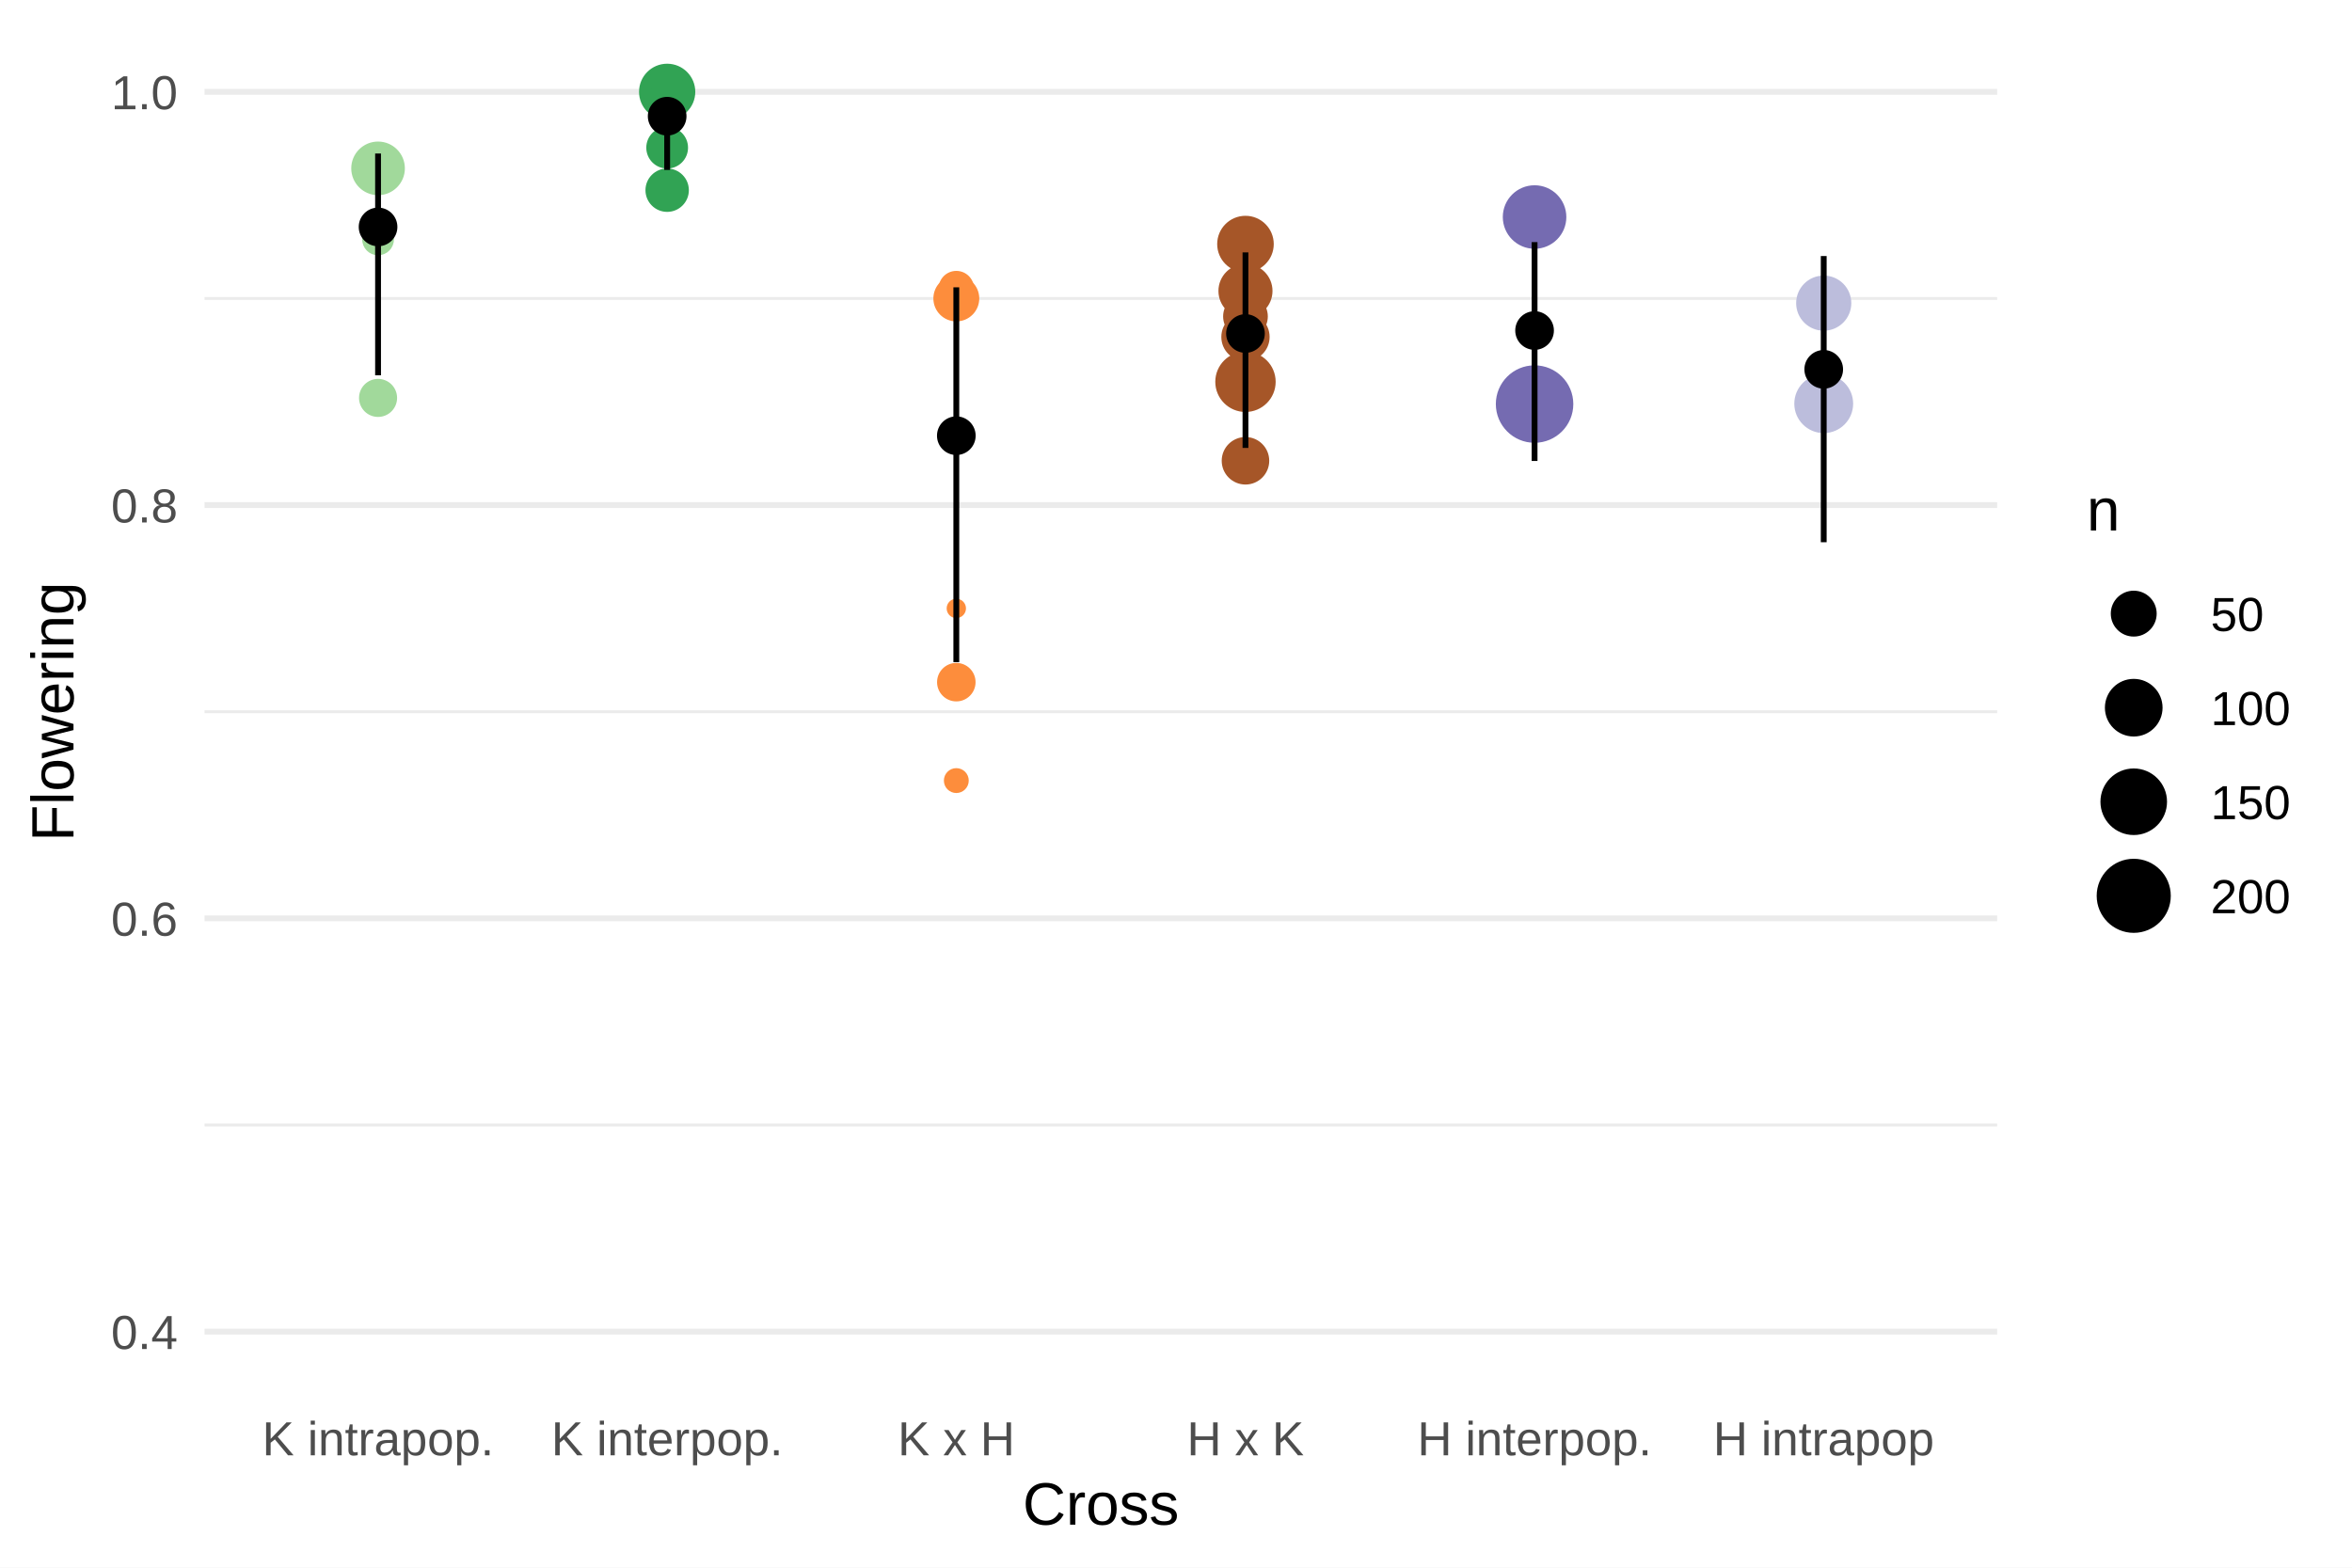
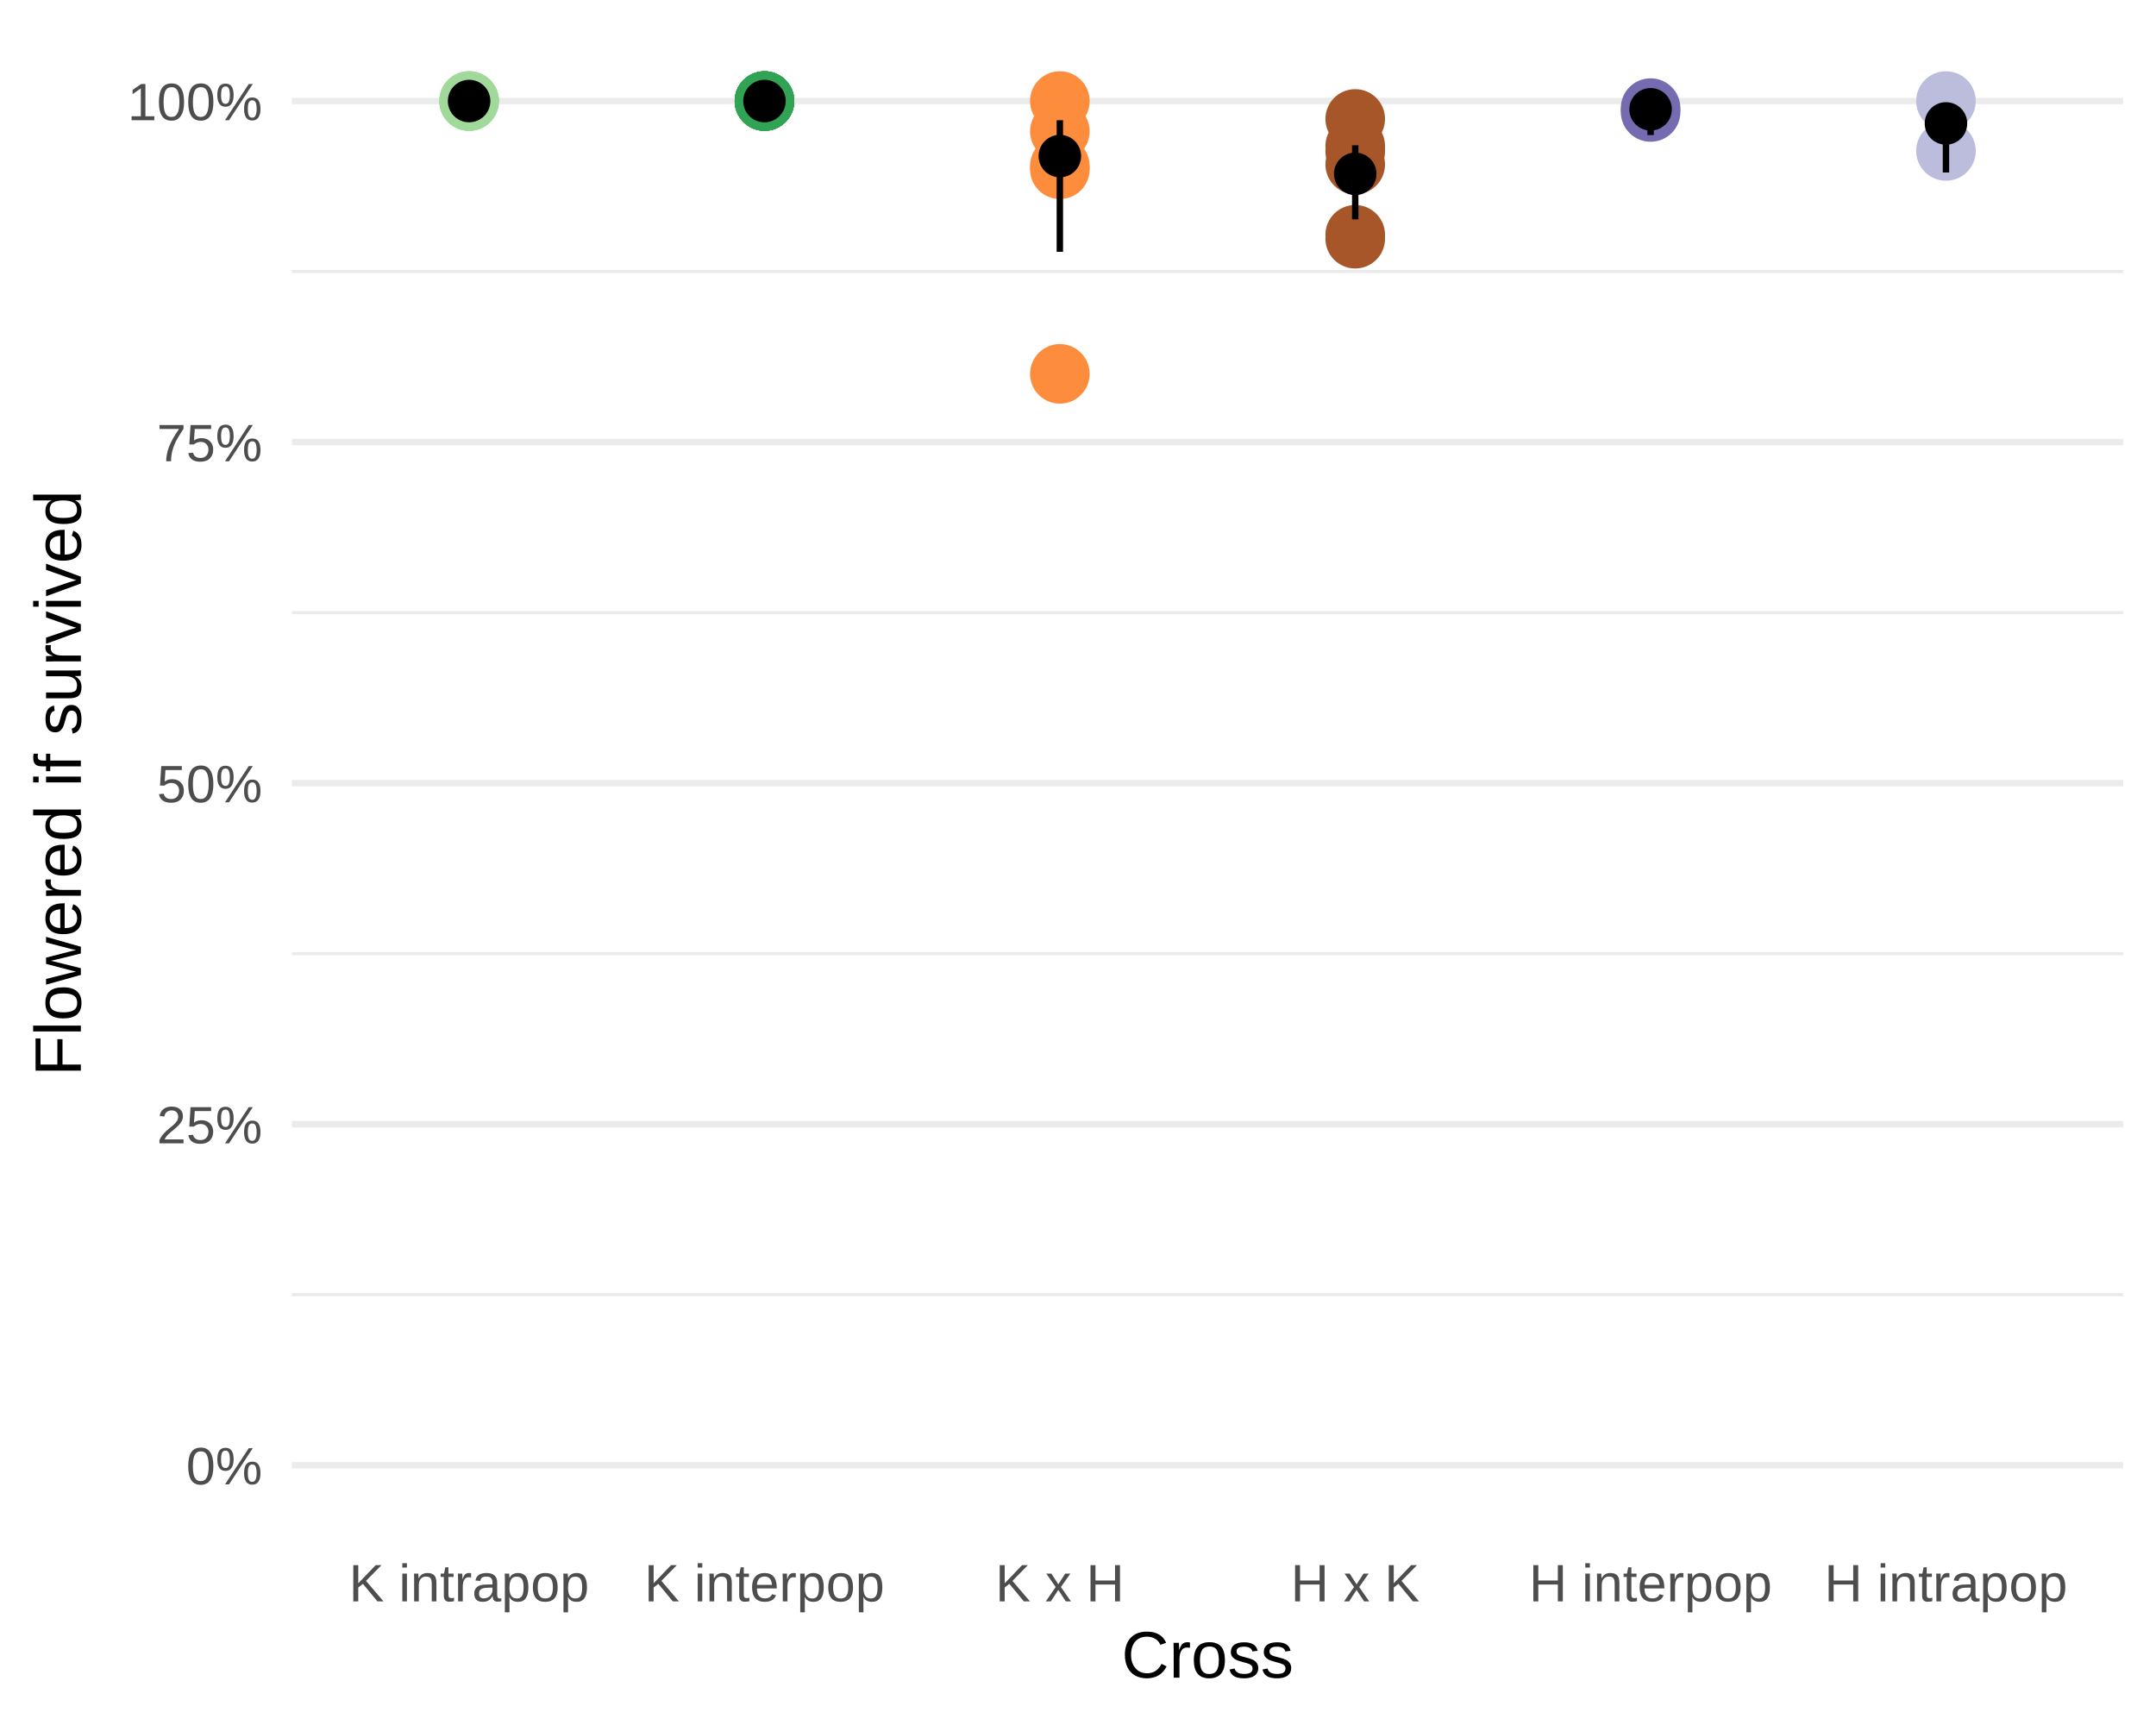
- <svg xmlns="http://www.w3.org/2000/svg" class="svglite" width="432.00pt" height="288.00pt" viewBox="0 0 432.00 288.00">
+ <svg xmlns="http://www.w3.org/2000/svg" class="svglite" width="360.00pt" height="288.00pt" viewBox="0 0 360.00 288.00">
  <defs>
    <style type="text/css">
    .svglite line, .svglite polyline, .svglite polygon, .svglite path, .svglite rect, .svglite circle {
      fill: none;
      stroke: #000000;
      stroke-linecap: round;
      stroke-linejoin: round;
      stroke-miterlimit: 10.00;
    }
  </style>
  </defs>
  <rect width="100%" height="100%" style="stroke: none; fill: #FFFFFF;" />
  <defs>
-     <clipPath id="cpMC4wMHw0MzIuMDB8MC4wMHwyODguMDA=">
-       <rect x="0.00" y="0.00" width="432.00" height="288.00" />
+     <clipPath id="cpMC4wMHwzNjAuMDB8MC4wMHwyODguMDA=">
+       <rect x="0.00" y="0.00" width="360.00" height="288.00" />
    </clipPath>
  </defs>
-   <g clip-path="url(#cpMC4wMHw0MzIuMDB8MC4wMHwyODguMDA=)">
+   <g clip-path="url(#cpMC4wMHwzNjAuMDB8MC4wMHwyODguMDA=)">
</g>
  <defs>
-     <clipPath id="cpMzcuNTd8MzY2LjgzfDUuNDh8MjU2LjAx">
-       <rect x="37.57" y="5.48" width="329.26" height="250.53" />
+     <clipPath id="cpNDguNzN8MzU0LjUyfDUuNDh8MjU2LjAx">
+       <rect x="48.73" y="5.48" width="305.79" height="250.53" />
    </clipPath>
  </defs>
-   <g clip-path="url(#cpMzcuNTd8MzY2LjgzfDUuNDh8MjU2LjAx)">
-     <polyline points="37.57,206.67 366.83,206.67 " style="stroke-width: 0.53; stroke: #EBEBEB; stroke-linecap: butt;" />
-     <polyline points="37.57,130.75 366.83,130.75 " style="stroke-width: 0.53; stroke: #EBEBEB; stroke-linecap: butt;" />
-     <polyline points="37.57,54.83 366.83,54.83 " style="stroke-width: 0.53; stroke: #EBEBEB; stroke-linecap: butt;" />
-     <polyline points="37.57,244.63 366.83,244.63 " style="stroke-width: 1.07; stroke: #EBEBEB; stroke-linecap: butt;" />
-     <polyline points="37.57,168.71 366.83,168.71 " style="stroke-width: 1.07; stroke: #EBEBEB; stroke-linecap: butt;" />
-     <polyline points="37.57,92.79 366.83,92.79 " style="stroke-width: 1.07; stroke: #EBEBEB; stroke-linecap: butt;" />
-     <polyline points="37.57,16.87 366.83,16.87 " style="stroke-width: 1.07; stroke: #EBEBEB; stroke-linecap: butt;" />
-     <circle cx="69.44" cy="43.98" r="2.56" style="stroke-width: 0.71; stroke: #A1D99B; fill: #A1D99B;" />
-     <circle cx="69.44" cy="30.93" r="4.57" style="stroke-width: 0.71; stroke: #A1D99B; fill: #A1D99B;" />
-     <circle cx="69.44" cy="73.10" r="3.14" style="stroke-width: 0.71; stroke: #A1D99B; fill: #A1D99B;" />
-     <circle cx="122.54" cy="27.13" r="3.48" style="stroke-width: 0.71; stroke: #31A354; fill: #31A354;" />
-     <circle cx="122.54" cy="16.87" r="2.44" style="stroke-width: 0.71; stroke: #31A354; fill: #31A354;" />
-     <circle cx="122.54" cy="16.87" r="4.81" style="stroke-width: 0.71; stroke: #31A354; fill: #31A354;" />
-     <circle cx="122.54" cy="16.87" r="3.18" style="stroke-width: 0.71; stroke: #31A354; fill: #31A354;" />
-     <circle cx="122.54" cy="16.87" r="3.25" style="stroke-width: 0.71; stroke: #31A354; fill: #31A354;" />
-     <circle cx="122.54" cy="34.94" r="3.63" style="stroke-width: 0.71; stroke: #31A354; fill: #31A354;" />
-     <circle cx="175.65" cy="53.02" r="2.90" style="stroke-width: 0.71; stroke: #FD8D3C; fill: #FD8D3C;" />
-     <circle cx="175.65" cy="143.40" r="1.93" style="stroke-width: 0.71; stroke: #FD8D3C; fill: #FD8D3C;" />
-     <circle cx="175.65" cy="54.83" r="3.86" style="stroke-width: 0.71; stroke: #FD8D3C; fill: #FD8D3C;" />
-     <circle cx="175.65" cy="111.77" r="1.42" style="stroke-width: 0.71; stroke: #FD8D3C; fill: #FD8D3C;" />
-     <circle cx="175.65" cy="125.32" r="3.18" style="stroke-width: 0.71; stroke: #FD8D3C; fill: #FD8D3C;" />
-     <circle cx="228.76" cy="70.14" r="5.19" style="stroke-width: 0.71; stroke: #A65628; fill: #A65628;" />
-     <circle cx="228.76" cy="61.90" r="4.08" style="stroke-width: 0.71; stroke: #A65628; fill: #A65628;" />
-     <circle cx="228.76" cy="58.13" r="3.75" style="stroke-width: 0.71; stroke: #A65628; fill: #A65628;" />
-     <circle cx="228.76" cy="44.84" r="4.84" style="stroke-width: 0.71; stroke: #A65628; fill: #A65628;" />
-     <circle cx="228.76" cy="53.45" r="4.61" style="stroke-width: 0.71; stroke: #A65628; fill: #A65628;" />
-     <circle cx="228.76" cy="84.65" r="4.01" style="stroke-width: 0.71; stroke: #A65628; fill: #A65628;" />
-     <circle cx="281.86" cy="74.23" r="6.76" style="stroke-width: 0.71; stroke: #756BB1; fill: #756BB1;" />
-     <circle cx="281.86" cy="39.87" r="5.48" style="stroke-width: 0.71; stroke: #756BB1; fill: #756BB1;" />
-     <circle cx="334.97" cy="74.16" r="5.05" style="stroke-width: 0.71; stroke: #BCBDDC; fill: #BCBDDC;" />
-     <circle cx="334.97" cy="55.69" r="4.71" style="stroke-width: 0.71; stroke: #BCBDDC; fill: #BCBDDC;" />
-     <line x1="69.44" y1="68.95" x2="69.44" y2="28.20" style="stroke-width: 1.07; stroke-linecap: butt;" />
-     <line x1="122.54" y1="31.22" x2="122.54" y2="18.24" style="stroke-width: 1.07; stroke-linecap: butt;" />
-     <line x1="175.65" y1="121.64" x2="175.65" y2="52.79" style="stroke-width: 1.07; stroke-linecap: butt;" />
-     <line x1="228.76" y1="82.29" x2="228.76" y2="46.37" style="stroke-width: 1.07; stroke-linecap: butt;" />
-     <line x1="281.86" y1="84.68" x2="281.86" y2="44.48" style="stroke-width: 1.07; stroke-linecap: butt;" />
-     <line x1="334.97" y1="99.61" x2="334.97" y2="47.04" style="stroke-width: 1.07; stroke-linecap: butt;" />
-     <circle cx="69.44" cy="41.69" r="2.84" style="stroke-width: 1.42; fill: #000000;" />
-     <circle cx="122.54" cy="21.35" r="2.84" style="stroke-width: 1.42; fill: #000000;" />
-     <circle cx="175.65" cy="80.04" r="2.84" style="stroke-width: 1.42; fill: #000000;" />
-     <circle cx="228.76" cy="61.27" r="2.84" style="stroke-width: 1.42; fill: #000000;" />
-     <circle cx="281.86" cy="60.72" r="2.84" style="stroke-width: 1.42; fill: #000000;" />
-     <circle cx="334.97" cy="67.85" r="2.84" style="stroke-width: 1.42; fill: #000000;" />
+   <g clip-path="url(#cpNDguNzN8MzU0LjUyfDUuNDh8MjU2LjAx)">
+     <polyline points="48.73,216.16 354.52,216.16 " style="stroke-width: 0.53; stroke: #EBEBEB; stroke-linecap: butt;" />
+     <polyline points="48.73,159.22 354.52,159.22 " style="stroke-width: 0.53; stroke: #EBEBEB; stroke-linecap: butt;" />
+     <polyline points="48.73,102.28 354.52,102.28 " style="stroke-width: 0.53; stroke: #EBEBEB; stroke-linecap: butt;" />
+     <polyline points="48.73,45.34 354.52,45.34 " style="stroke-width: 0.53; stroke: #EBEBEB; stroke-linecap: butt;" />
+     <polyline points="48.73,244.63 354.52,244.63 " style="stroke-width: 1.07; stroke: #EBEBEB; stroke-linecap: butt;" />
+     <polyline points="48.73,187.69 354.52,187.69 " style="stroke-width: 1.07; stroke: #EBEBEB; stroke-linecap: butt;" />
+     <polyline points="48.73,130.75 354.52,130.75 " style="stroke-width: 1.07; stroke: #EBEBEB; stroke-linecap: butt;" />
+     <polyline points="48.73,73.81 354.52,73.81 " style="stroke-width: 1.07; stroke: #EBEBEB; stroke-linecap: butt;" />
+     <polyline points="48.73,16.87 354.52,16.87 " style="stroke-width: 1.07; stroke: #EBEBEB; stroke-linecap: butt;" />
+     <circle cx="78.33" cy="16.87" r="4.62" style="stroke-width: 0.71; stroke: #A1D99B; fill: #A1D99B;" />
+     <circle cx="78.33" cy="16.87" r="4.62" style="stroke-width: 0.71; stroke: #A1D99B; fill: #A1D99B;" />
+     <circle cx="78.33" cy="16.87" r="4.62" style="stroke-width: 0.71; stroke: #A1D99B; fill: #A1D99B;" />
+     <circle cx="127.65" cy="16.87" r="4.62" style="stroke-width: 0.71; stroke: #31A354; fill: #31A354;" />
+     <circle cx="127.65" cy="16.87" r="4.62" style="stroke-width: 0.71; stroke: #31A354; fill: #31A354;" />
+     <circle cx="127.65" cy="16.87" r="4.62" style="stroke-width: 0.71; stroke: #31A354; fill: #31A354;" />
+     <circle cx="127.65" cy="16.87" r="4.62" style="stroke-width: 0.71; stroke: #31A354; fill: #31A354;" />
+     <circle cx="127.65" cy="16.87" r="4.62" style="stroke-width: 0.71; stroke: #31A354; fill: #31A354;" />
+     <circle cx="127.65" cy="16.87" r="4.62" style="stroke-width: 0.71; stroke: #31A354; fill: #31A354;" />
+     <circle cx="176.97" cy="28.26" r="4.62" style="stroke-width: 0.71; stroke: #FD8D3C; fill: #FD8D3C;" />
+     <circle cx="176.97" cy="62.42" r="4.62" style="stroke-width: 0.71; stroke: #FD8D3C; fill: #FD8D3C;" />
+     <circle cx="176.97" cy="21.93" r="4.62" style="stroke-width: 0.71; stroke: #FD8D3C; fill: #FD8D3C;" />
+     <circle cx="176.97" cy="16.87" r="4.62" style="stroke-width: 0.71; stroke: #FD8D3C; fill: #FD8D3C;" />
+     <circle cx="176.97" cy="27.71" r="4.62" style="stroke-width: 0.71; stroke: #FD8D3C; fill: #FD8D3C;" />
+     <circle cx="226.29" cy="39.85" r="4.62" style="stroke-width: 0.71; stroke: #A65628; fill: #A65628;" />
+     <circle cx="226.29" cy="25.30" r="4.62" style="stroke-width: 0.71; stroke: #A65628; fill: #A65628;" />
+     <circle cx="226.29" cy="27.46" r="4.62" style="stroke-width: 0.71; stroke: #A65628; fill: #A65628;" />
+     <circle cx="226.29" cy="24.38" r="4.62" style="stroke-width: 0.71; stroke: #A65628; fill: #A65628;" />
+     <circle cx="226.29" cy="19.86" r="4.62" style="stroke-width: 0.71; stroke: #A65628; fill: #A65628;" />
+     <circle cx="226.29" cy="39.20" r="4.62" style="stroke-width: 0.71; stroke: #A65628; fill: #A65628;" />
+     <circle cx="275.61" cy="18.05" r="4.62" style="stroke-width: 0.71; stroke: #756BB1; fill: #756BB1;" />
+     <circle cx="275.61" cy="18.69" r="4.62" style="stroke-width: 0.71; stroke: #756BB1; fill: #756BB1;" />
+     <circle cx="324.93" cy="16.87" r="4.62" style="stroke-width: 0.71; stroke: #BCBDDC; fill: #BCBDDC;" />
+     <circle cx="324.93" cy="25.20" r="4.62" style="stroke-width: 0.71; stroke: #BCBDDC; fill: #BCBDDC;" />
+     <line x1="176.97" y1="42.04" x2="176.97" y2="20.07" style="stroke-width: 1.07; stroke-linecap: butt;" />
+     <line x1="226.29" y1="36.62" x2="226.29" y2="24.26" style="stroke-width: 1.07; stroke-linecap: butt;" />
+     <line x1="275.61" y1="22.55" x2="275.61" y2="17.20" style="stroke-width: 1.07; stroke-linecap: butt;" />
+     <line x1="324.93" y1="28.80" x2="324.93" y2="18.01" style="stroke-width: 1.07; stroke-linecap: butt;" />
+     <circle cx="78.33" cy="16.87" r="2.84" style="stroke-width: 1.42; fill: #000000;" />
+     <circle cx="127.65" cy="16.87" r="2.84" style="stroke-width: 1.42; fill: #000000;" />
+     <circle cx="176.97" cy="26.06" r="2.84" style="stroke-width: 1.42; fill: #000000;" />
+     <circle cx="226.29" cy="29.03" r="2.84" style="stroke-width: 1.42; fill: #000000;" />
+     <circle cx="275.61" cy="18.25" r="2.84" style="stroke-width: 1.42; fill: #000000;" />
+     <circle cx="324.93" cy="20.61" r="2.84" style="stroke-width: 1.42; fill: #000000;" />
  </g>
-   <g clip-path="url(#cpMC4wMHw0MzIuMDB8MC4wMHwyODguMDA=)">
-     <text x="32.64" y="247.83" text-anchor="end" style="font-size: 8.80px; fill: #4D4D4D; font-family: Arial;" textLength="13.98px" lengthAdjust="spacingAndGlyphs">0.4</text>
-     <text x="32.64" y="171.91" text-anchor="end" style="font-size: 8.80px; fill: #4D4D4D; font-family: Arial;" textLength="13.98px" lengthAdjust="spacingAndGlyphs">0.6</text>
-     <text x="32.64" y="95.99" text-anchor="end" style="font-size: 8.80px; fill: #4D4D4D; font-family: Arial;" textLength="13.98px" lengthAdjust="spacingAndGlyphs">0.8</text>
-     <text x="32.64" y="20.07" text-anchor="end" style="font-size: 8.80px; fill: #4D4D4D; font-family: Arial;" textLength="13.98px" lengthAdjust="spacingAndGlyphs">1.0</text>
-     <text x="69.44" y="267.36" text-anchor="middle" style="font-size: 8.80px; fill: #4D4D4D; font-family: Arial;" textLength="48.39px" lengthAdjust="spacingAndGlyphs">K intrapop.</text>
-     <text x="122.54" y="267.36" text-anchor="middle" style="font-size: 8.80px; fill: #4D4D4D; font-family: Arial;" textLength="48.41px" lengthAdjust="spacingAndGlyphs">K interpop.</text>
-     <text x="175.65" y="267.36" text-anchor="middle" style="font-size: 8.80px; fill: #4D4D4D; font-family: Arial;" textLength="23.18px" lengthAdjust="spacingAndGlyphs">K x H</text>
-     <text x="228.76" y="267.36" text-anchor="middle" style="font-size: 8.80px; fill: #4D4D4D; font-family: Arial;" textLength="23.18px" lengthAdjust="spacingAndGlyphs">H x K</text>
-     <text x="281.86" y="267.36" text-anchor="middle" style="font-size: 8.80px; fill: #4D4D4D; font-family: Arial;" textLength="49.26px" lengthAdjust="spacingAndGlyphs">H interpop.</text>
-     <text x="334.97" y="267.36" text-anchor="middle" style="font-size: 8.80px; fill: #4D4D4D; font-family: Arial;" textLength="46.45px" lengthAdjust="spacingAndGlyphs">H intrapop</text>
-     <text x="202.20" y="280.10" text-anchor="middle" style="font-size: 11.00px; font-family: Arial;" textLength="30.15px" lengthAdjust="spacingAndGlyphs">Cross</text>
-     <text transform="translate(13.50,130.75) rotate(-90)" text-anchor="middle" style="font-size: 11.00px; font-family: Arial;" textLength="53.42px" lengthAdjust="spacingAndGlyphs">Flowering</text>
-     <text x="383.27" y="97.46" style="font-size: 11.00px; font-family: Arial;" textLength="6.97px" lengthAdjust="spacingAndGlyphs">n</text>
-     <circle cx="391.91" cy="112.73" r="3.86" style="stroke-width: 0.71; fill: #000000;" />
-     <circle cx="391.91" cy="130.01" r="4.94" style="stroke-width: 0.71; fill: #000000;" />
-     <circle cx="391.91" cy="147.29" r="5.76" style="stroke-width: 0.71; fill: #000000;" />
-     <circle cx="391.91" cy="164.57" r="6.45" style="stroke-width: 0.71; fill: #000000;" />
-     <text x="406.03" y="115.93" style="font-size: 8.80px; font-family: Arial;" textLength="11.19px" lengthAdjust="spacingAndGlyphs">50</text>
-     <text x="406.03" y="133.21" style="font-size: 8.80px; font-family: Arial;" textLength="16.78px" lengthAdjust="spacingAndGlyphs">100</text>
-     <text x="406.03" y="150.49" style="font-size: 8.80px; font-family: Arial;" textLength="16.78px" lengthAdjust="spacingAndGlyphs">150</text>
-     <text x="406.03" y="167.77" style="font-size: 8.80px; font-family: Arial;" textLength="16.78px" lengthAdjust="spacingAndGlyphs">200</text>
+   <g clip-path="url(#cpMC4wMHwzNjAuMDB8MC4wMHwyODguMDA=)">
+     <text x="43.80" y="247.83" text-anchor="end" style="font-size: 8.80px; fill: #4D4D4D; font-family: Arial;" textLength="13.95px" lengthAdjust="spacingAndGlyphs">0%</text>
+     <text x="43.80" y="190.89" text-anchor="end" style="font-size: 8.80px; fill: #4D4D4D; font-family: Arial;" textLength="19.55px" lengthAdjust="spacingAndGlyphs">25%</text>
+     <text x="43.80" y="133.95" text-anchor="end" style="font-size: 8.80px; fill: #4D4D4D; font-family: Arial;" textLength="19.55px" lengthAdjust="spacingAndGlyphs">50%</text>
+     <text x="43.80" y="77.01" text-anchor="end" style="font-size: 8.80px; fill: #4D4D4D; font-family: Arial;" textLength="19.55px" lengthAdjust="spacingAndGlyphs">75%</text>
+     <text x="43.80" y="20.07" text-anchor="end" style="font-size: 8.80px; fill: #4D4D4D; font-family: Arial;" textLength="25.14px" lengthAdjust="spacingAndGlyphs">100%</text>
+     <text x="78.33" y="267.36" text-anchor="middle" style="font-size: 8.80px; fill: #4D4D4D; font-family: Arial;" textLength="45.60px" lengthAdjust="spacingAndGlyphs">K intrapop</text>
+     <text x="127.65" y="267.36" text-anchor="middle" style="font-size: 8.80px; fill: #4D4D4D; font-family: Arial;" textLength="45.62px" lengthAdjust="spacingAndGlyphs">K interpop</text>
+     <text x="176.97" y="267.36" text-anchor="middle" style="font-size: 8.80px; fill: #4D4D4D; font-family: Arial;" textLength="23.18px" lengthAdjust="spacingAndGlyphs">K x H</text>
+     <text x="226.29" y="267.36" text-anchor="middle" style="font-size: 8.80px; fill: #4D4D4D; font-family: Arial;" textLength="23.18px" lengthAdjust="spacingAndGlyphs">H x K</text>
+     <text x="275.61" y="267.36" text-anchor="middle" style="font-size: 8.80px; fill: #4D4D4D; font-family: Arial;" textLength="46.47px" lengthAdjust="spacingAndGlyphs">H interpop</text>
+     <text x="324.93" y="267.36" text-anchor="middle" style="font-size: 8.80px; fill: #4D4D4D; font-family: Arial;" textLength="46.45px" lengthAdjust="spacingAndGlyphs">H intrapop</text>
+     <text x="201.63" y="280.10" text-anchor="middle" style="font-size: 11.00px; font-family: Arial;" textLength="30.15px" lengthAdjust="spacingAndGlyphs">Cross</text>
+     <text transform="translate(13.50,130.75) rotate(-90)" text-anchor="middle" style="font-size: 11.00px; font-family: Arial;" textLength="110.90px" lengthAdjust="spacingAndGlyphs">Flowered if survived</text>
  </g>
</svg>
